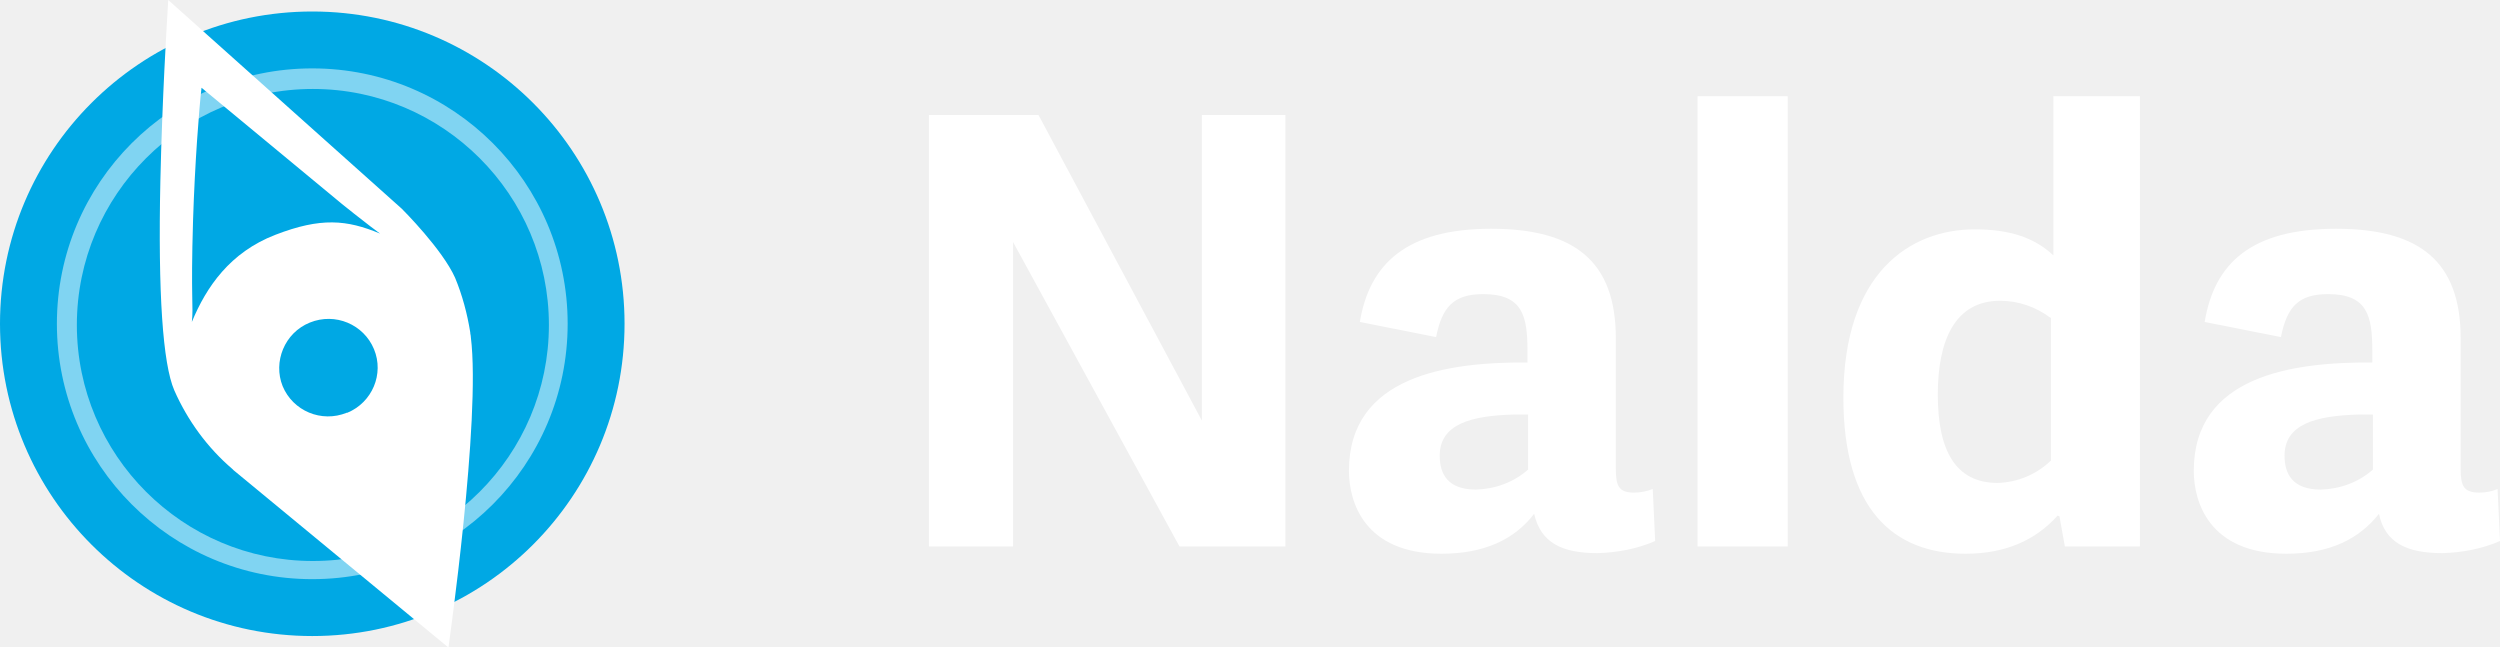
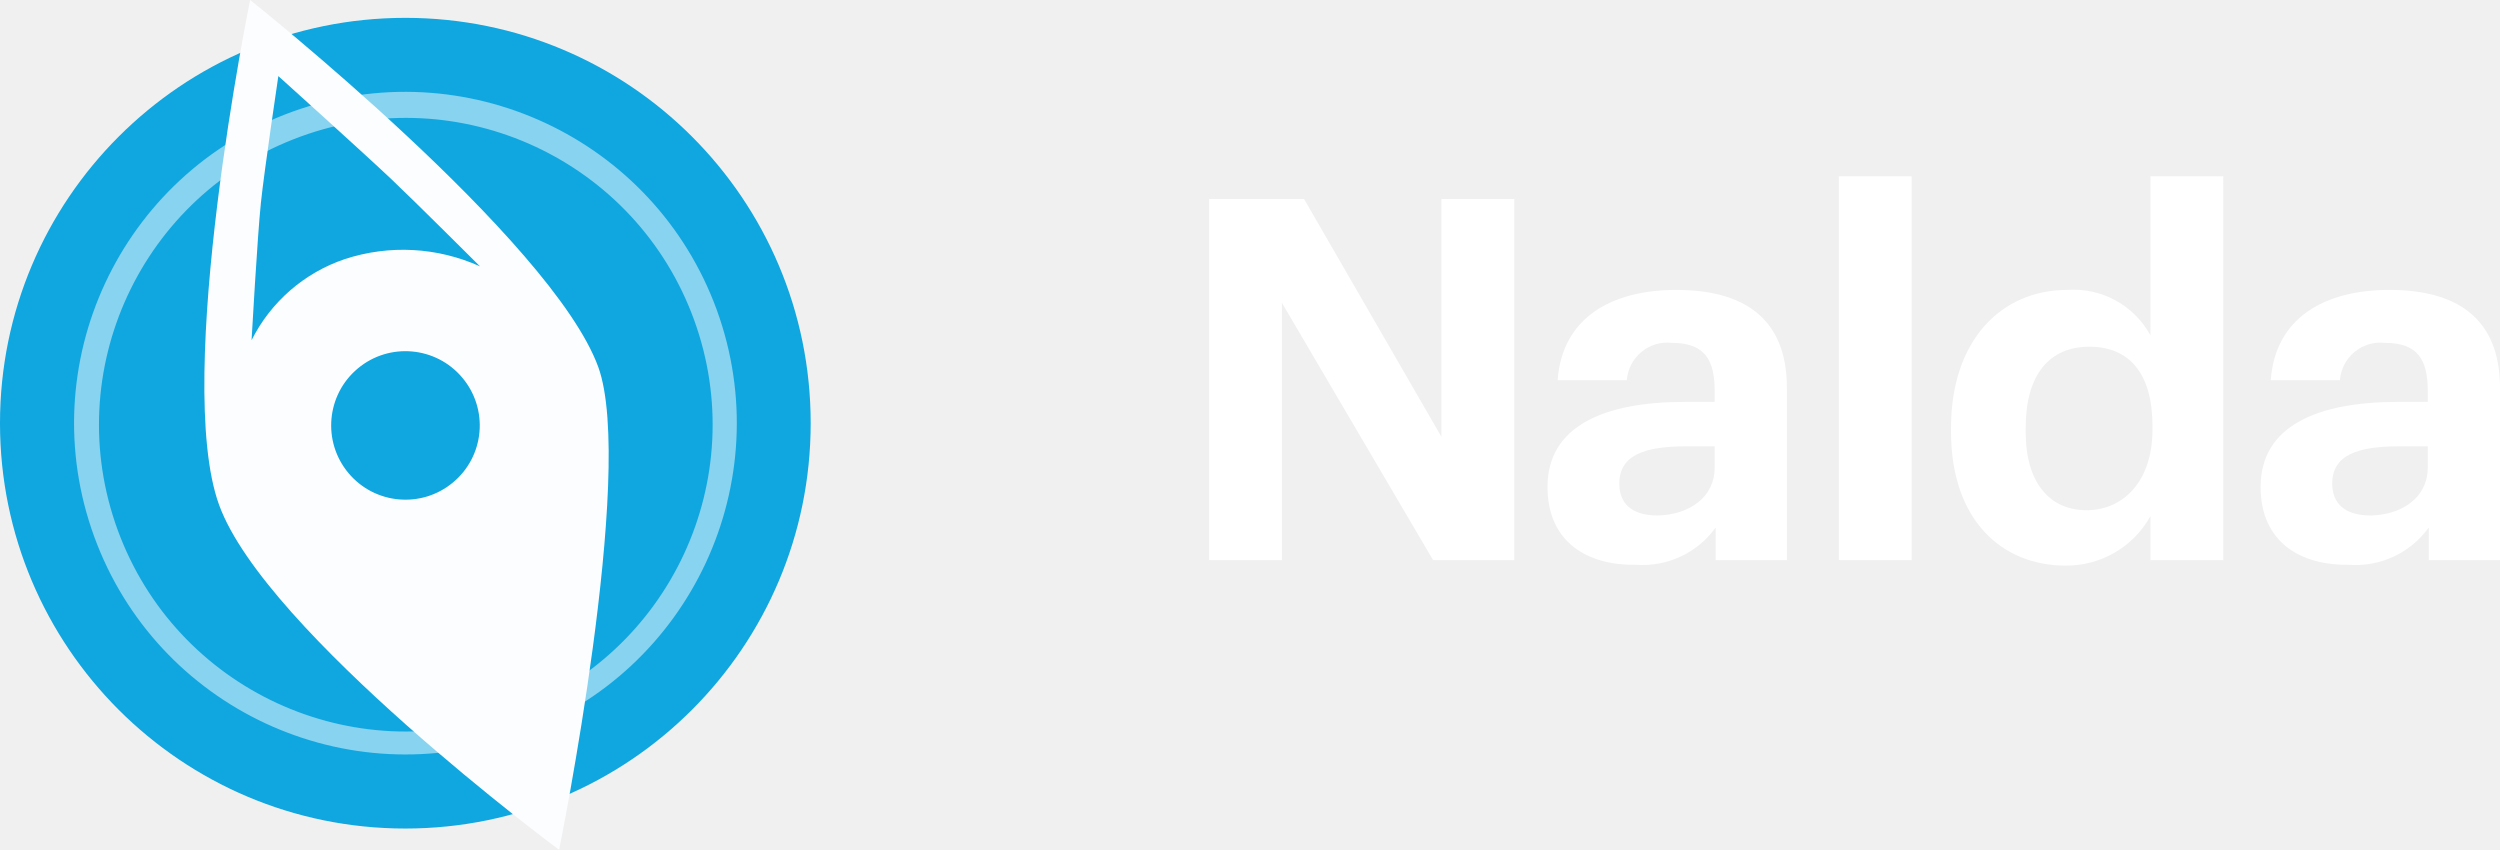
- <svg xmlns="http://www.w3.org/2000/svg" version="1.1" id="Layer_1" x="0px" y="0px" viewBox="0 0 413.1 106.9" style="enable-background:new 0 0 413.1 106.9;" xml:space="preserve">
-   <g id="Layer_2_1_">
-     <g id="Layer_1-2">
-       <circle style="fill: #00A8E4;" cx="51.6" cy="53.5" r="51.6" />
-       <path style="opacity:0.5;fill:#FFFFFF;enable-background:new;" d="M51.6,11.3c-23.3,0-42.2,18.9-42.2,42.2s18.9,42.2,42.2,42.2s42.2-18.9,42.2-42.2l0,0    C93.8,30.2,74.9,11.3,51.6,11.3C51.6,11.3,51.6,11.3,51.6,11.3z M51.7,92.7c-21.5,0-39-17.5-39-39s17.5-39,39-39s39,17.5,39,39    S73.2,92.7,51.7,92.7L51.7,92.7z" />
-       <path style="fill:#FFFFFF;" d="M77.8,55.7c0-0.3-0.1-0.5-0.1-0.8c-0.5-3.1-1.3-6.1-2.5-9c-2.1-4.7-8.6-11.2-8.8-11.4L27.8,0l-0.2,3.4    c0,0.1-0.8,12.8-1.1,26.5c-0.4,18.6,0.4,30.2,2.3,34.6c2.2,5,5.5,9.5,9.6,13l0.2,0.2l35.5,29.3C74.1,106.9,79.5,69.3,77.8,55.7z     M51.2,53.3c4.2-1.7,8.9,0.3,10.6,4.4c1.7,4.1-0.3,8.8-4.4,10.5c0,0,0,0-0.1,0c-4.2,1.7-8.9-0.3-10.6-4.4    C45.1,59.8,47,55,51.2,53.3C51.2,53.3,51.2,53.3,51.2,53.3z M31.9,36.4c0.3-9.4,1-18.5,1.4-21.9l23.2,19.2    c0.2,0.2,3.4,2.7,4.7,3.7l1.6,1.2c-5.5-2.3-9.8-2.7-17.3,0.2s-11.4,8.6-13.8,14.4l0,0C32,50.5,31.5,49.6,31.9,36.4z" />
-       <path style="fill:#FFFFFF;" d="M194.9,90.3l-27.5-50.3v50.3h-13.9V19h18.1l27,50.5V19h13.8v71.3H194.9z" />
-       <path style="fill:#FFFFFF;" d="M267,77.5c0,2.8,0.5,3.9,3,3.9c1,0,2.1-0.2,3.1-0.6l0.4,8.6c-3,1.3-6.2,1.9-9.5,2c-5.9,0-9.4-1.7-10.5-6.5    c-3.2,4.2-8.2,6.6-15.3,6.6c-12.8,0-15.3-8.6-15.3-13.7c0-15.7,16.3-18,29.5-17.9V58c0-5.8-0.8-9.4-7.3-9.4    c-4.9,0-6.8,2.1-7.8,7.1l-12.6-2.5c1.6-9.6,7.7-15.4,21.7-15.4c13.7,0,20.6,5.3,20.6,18.1V77.5z M252.5,68.5h-2.4    c-7.1,0.2-12.2,1.6-12.2,6.8c0,3,1.3,5.6,6,5.6c3.2-0.1,6.2-1.2,8.6-3.3L252.5,68.5z" />
-       <path style="fill:#FFFFFF;" d="M295.4,90.3h-14.9V15.9h14.9V90.3z" />
-       <path style="fill:#FFFFFF;" d="M353.6,90.3h-12.4l-0.9-5l-0.3-0.1c-3.5,3.9-8.4,6.3-15.2,6.3c-12,0-20.2-7.4-20.2-25.8    c0-20.6,11-27.8,21.7-27.8c5.7,0,9.8,1.3,13,4.3V15.9h14.3L353.6,90.3z M338.8,52.5c-2.4-1.8-5.3-2.8-8.3-2.8    c-7.5,0-10.3,6.6-10.3,15.5c0,9.2,2.9,14.6,9.9,14.6c3.3-0.1,6.4-1.4,8.8-3.7V52.5z" />
-       <path style="fill:#FFFFFF;" d="M406.6,77.5c0,2.8,0.5,3.9,3.1,3.9c1,0,2.1-0.2,3-0.6l0.4,8.6c-3,1.3-6.2,1.9-9.5,2c-5.9,0-9.5-1.7-10.5-6.5    c-3.3,4.2-8.2,6.6-15.3,6.6c-12.8,0-15.3-8.6-15.3-13.7c0-15.7,16.3-18,29.5-17.9V58c0-5.8-0.8-9.4-7.3-9.4    c-4.9,0-6.8,2.1-7.8,7.1l-12.6-2.5c1.6-9.7,7.7-15.4,21.7-15.4c13.7,0,20.6,5.3,20.6,18.1L406.6,77.5z M392.1,68.5h-2.4    c-7.1,0.2-12.2,1.6-12.2,6.8c0,3,1.3,5.6,6,5.6c3.2-0.1,6.2-1.2,8.6-3.3L392.1,68.5z" />
+ <svg xmlns="http://www.w3.org/2000/svg" viewBox="0 0 123.23 41.88">
+   <defs>
+     </defs>
+   <g id="Layer_2" data-name="Layer 2">
+     <g id="Layer_1-2" data-name="Layer 1">
+       <circle style="fill: #10a6df;" cx="19.98" cy="20.86" r="19.98" />
+       <path style="fill: #fff; opacity: 0.5;" d="M14.4,5.51a16.33,16.33,0,1,0,20.93,9.76A16.35,16.35,0,0,0,14.4,5.51ZM25.21,35.13a15.12,15.12,0,1,1,9-19.37A15.12,15.12,0,0,1,25.21,35.13Z" />
+       <path style="fill: #fcfdff;" d="M29.49,18.09C27.2,11.82,12.33,0,12.33,0S8.52,18.62,10.8,24.89s16.76,17,16.76,17S31.35,23.22,29.49,18.09Zm-7.16,5.69a3.66,3.66,0,1,1,.46-5.16A3.65,3.65,0,0,1,22.33,23.78ZM17,12.77a8,8,0,0,0-4.6,4s.29-5.15.46-6.77.86-6.25.86-6.25,4.24,3.82,5.59,5.1c1.13,1.07,4.35,4.28,4.35,4.28A9.21,9.21,0,0,0,17,12.77Z" />
+       <path style="fill: #fff;" d="M59.6,9.81h4.68l6.77,11.72V9.81h3.59v17.8h-4L63.19,14.93V27.61H59.6Z" />
+       <path style="fill: #fff;" d="M76.28,24c0-3,2.79-4.19,6.77-4.19h1.47v-.52c0-1.54-.47-2.39-2.12-2.39a2,2,0,0,0-2.21,1.84H76.78c.22-3.08,2.66-4.45,5.85-4.45s5.45,1.29,5.45,4.83v8.49H84.57V26a4.44,4.44,0,0,1-3.93,1.84C78.27,27.88,76.28,26.74,76.28,24Zm8.24-.95V22H83.13c-2.09,0-3.31.44-3.31,1.84,0,.94.57,1.57,1.89,1.57C83.3,25.37,84.52,24.49,84.52,23.05Z" />
+       <path style="fill: #fff;" d="M90.64,8.69h3.59V27.61H90.64Z" />
+       <path style="fill: #fff;" d="M96.17,21.28v-.2c0-4.28,2.46-6.79,5.73-6.79a4.32,4.32,0,0,1,4.1,2.24V8.69h3.59V27.61H106V25.44a4.73,4.73,0,0,1-4.18,2.44C98.66,27.88,96.17,25.62,96.17,21.28Zm9.93-.12V21c0-2.59-1.14-3.91-3.11-3.91s-3.14,1.37-3.14,4v.2c0,2.59,1.25,3.86,3,3.86S106.1,23.8,106.1,21.16Z" />
+       <path style="fill: #fff;" d="M111.43,24c0-3,2.79-4.19,6.77-4.19h1.47v-.52c0-1.54-.47-2.39-2.12-2.39a2,2,0,0,0-2.21,1.84h-3.41c.22-3.08,2.66-4.45,5.85-4.45s5.45,1.29,5.45,4.83v8.49h-3.51V26a4.44,4.44,0,0,1-3.93,1.84C113.42,27.88,111.43,26.74,111.43,24Zm8.24-.95V22h-1.4c-2.09,0-3.31.44-3.31,1.84,0,.94.58,1.57,1.9,1.57C118.45,25.37,119.67,24.49,119.67,23.05Z" />
    </g>
  </g>
</svg>
